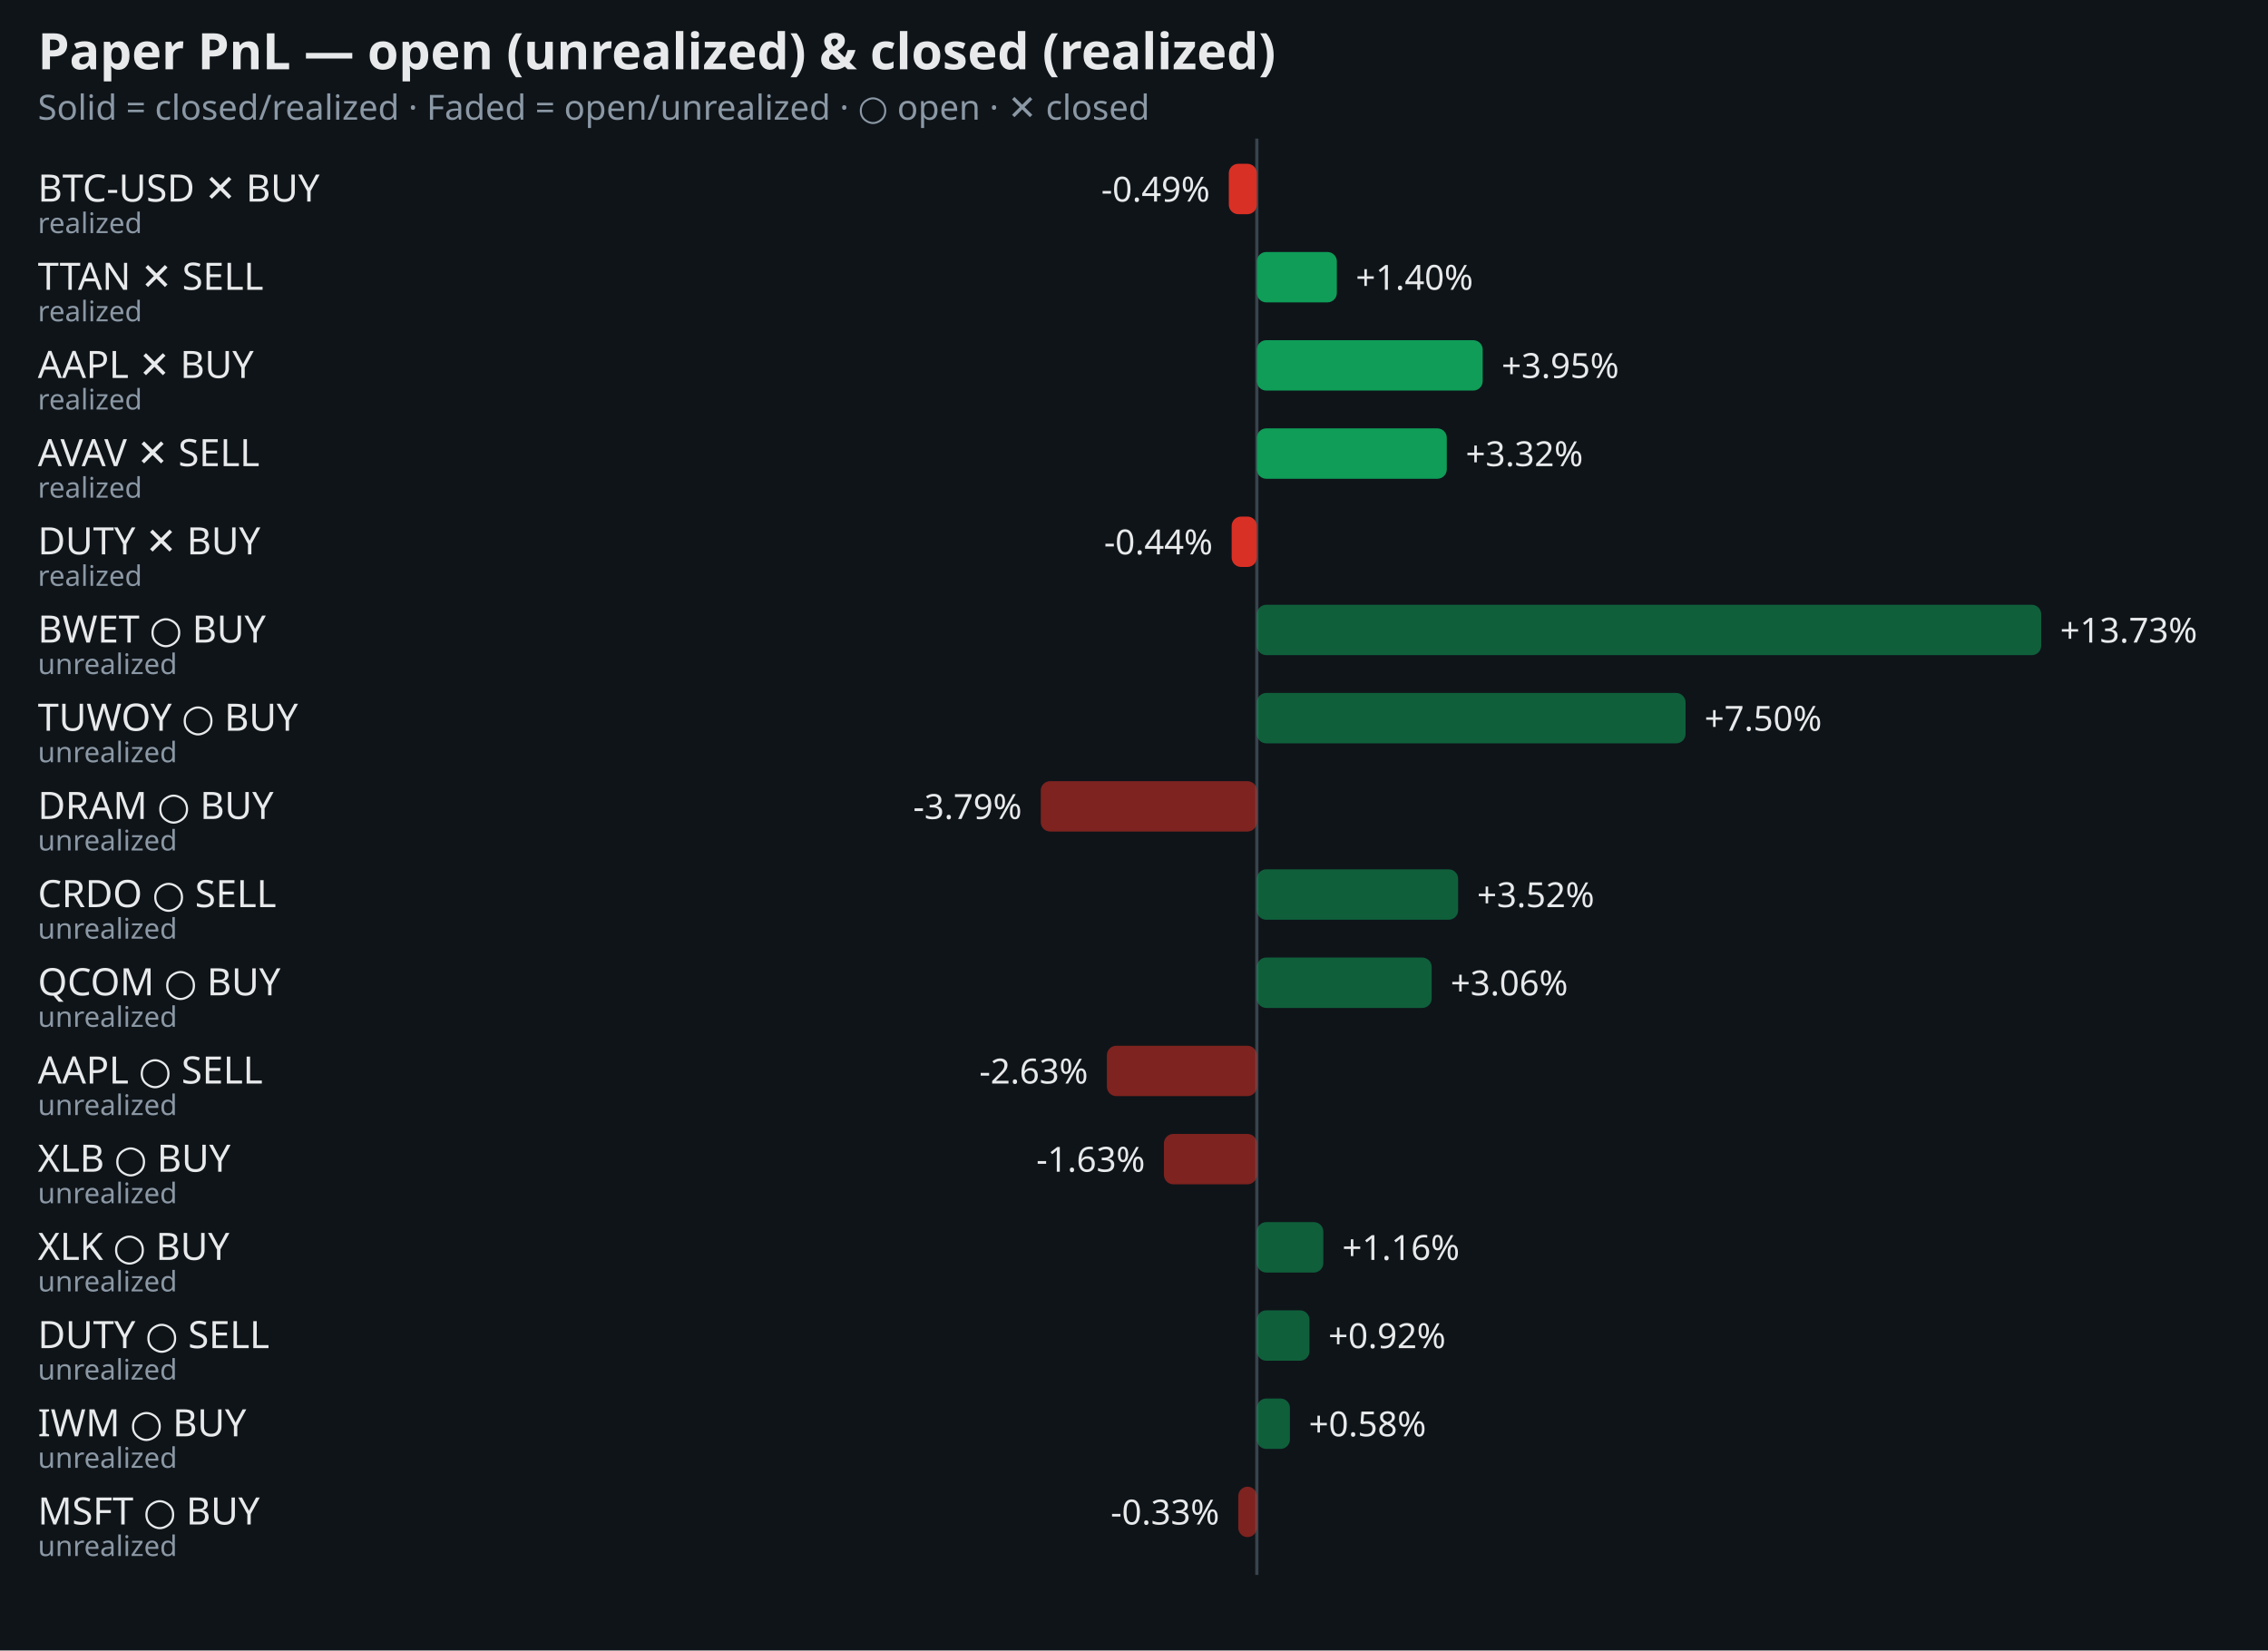
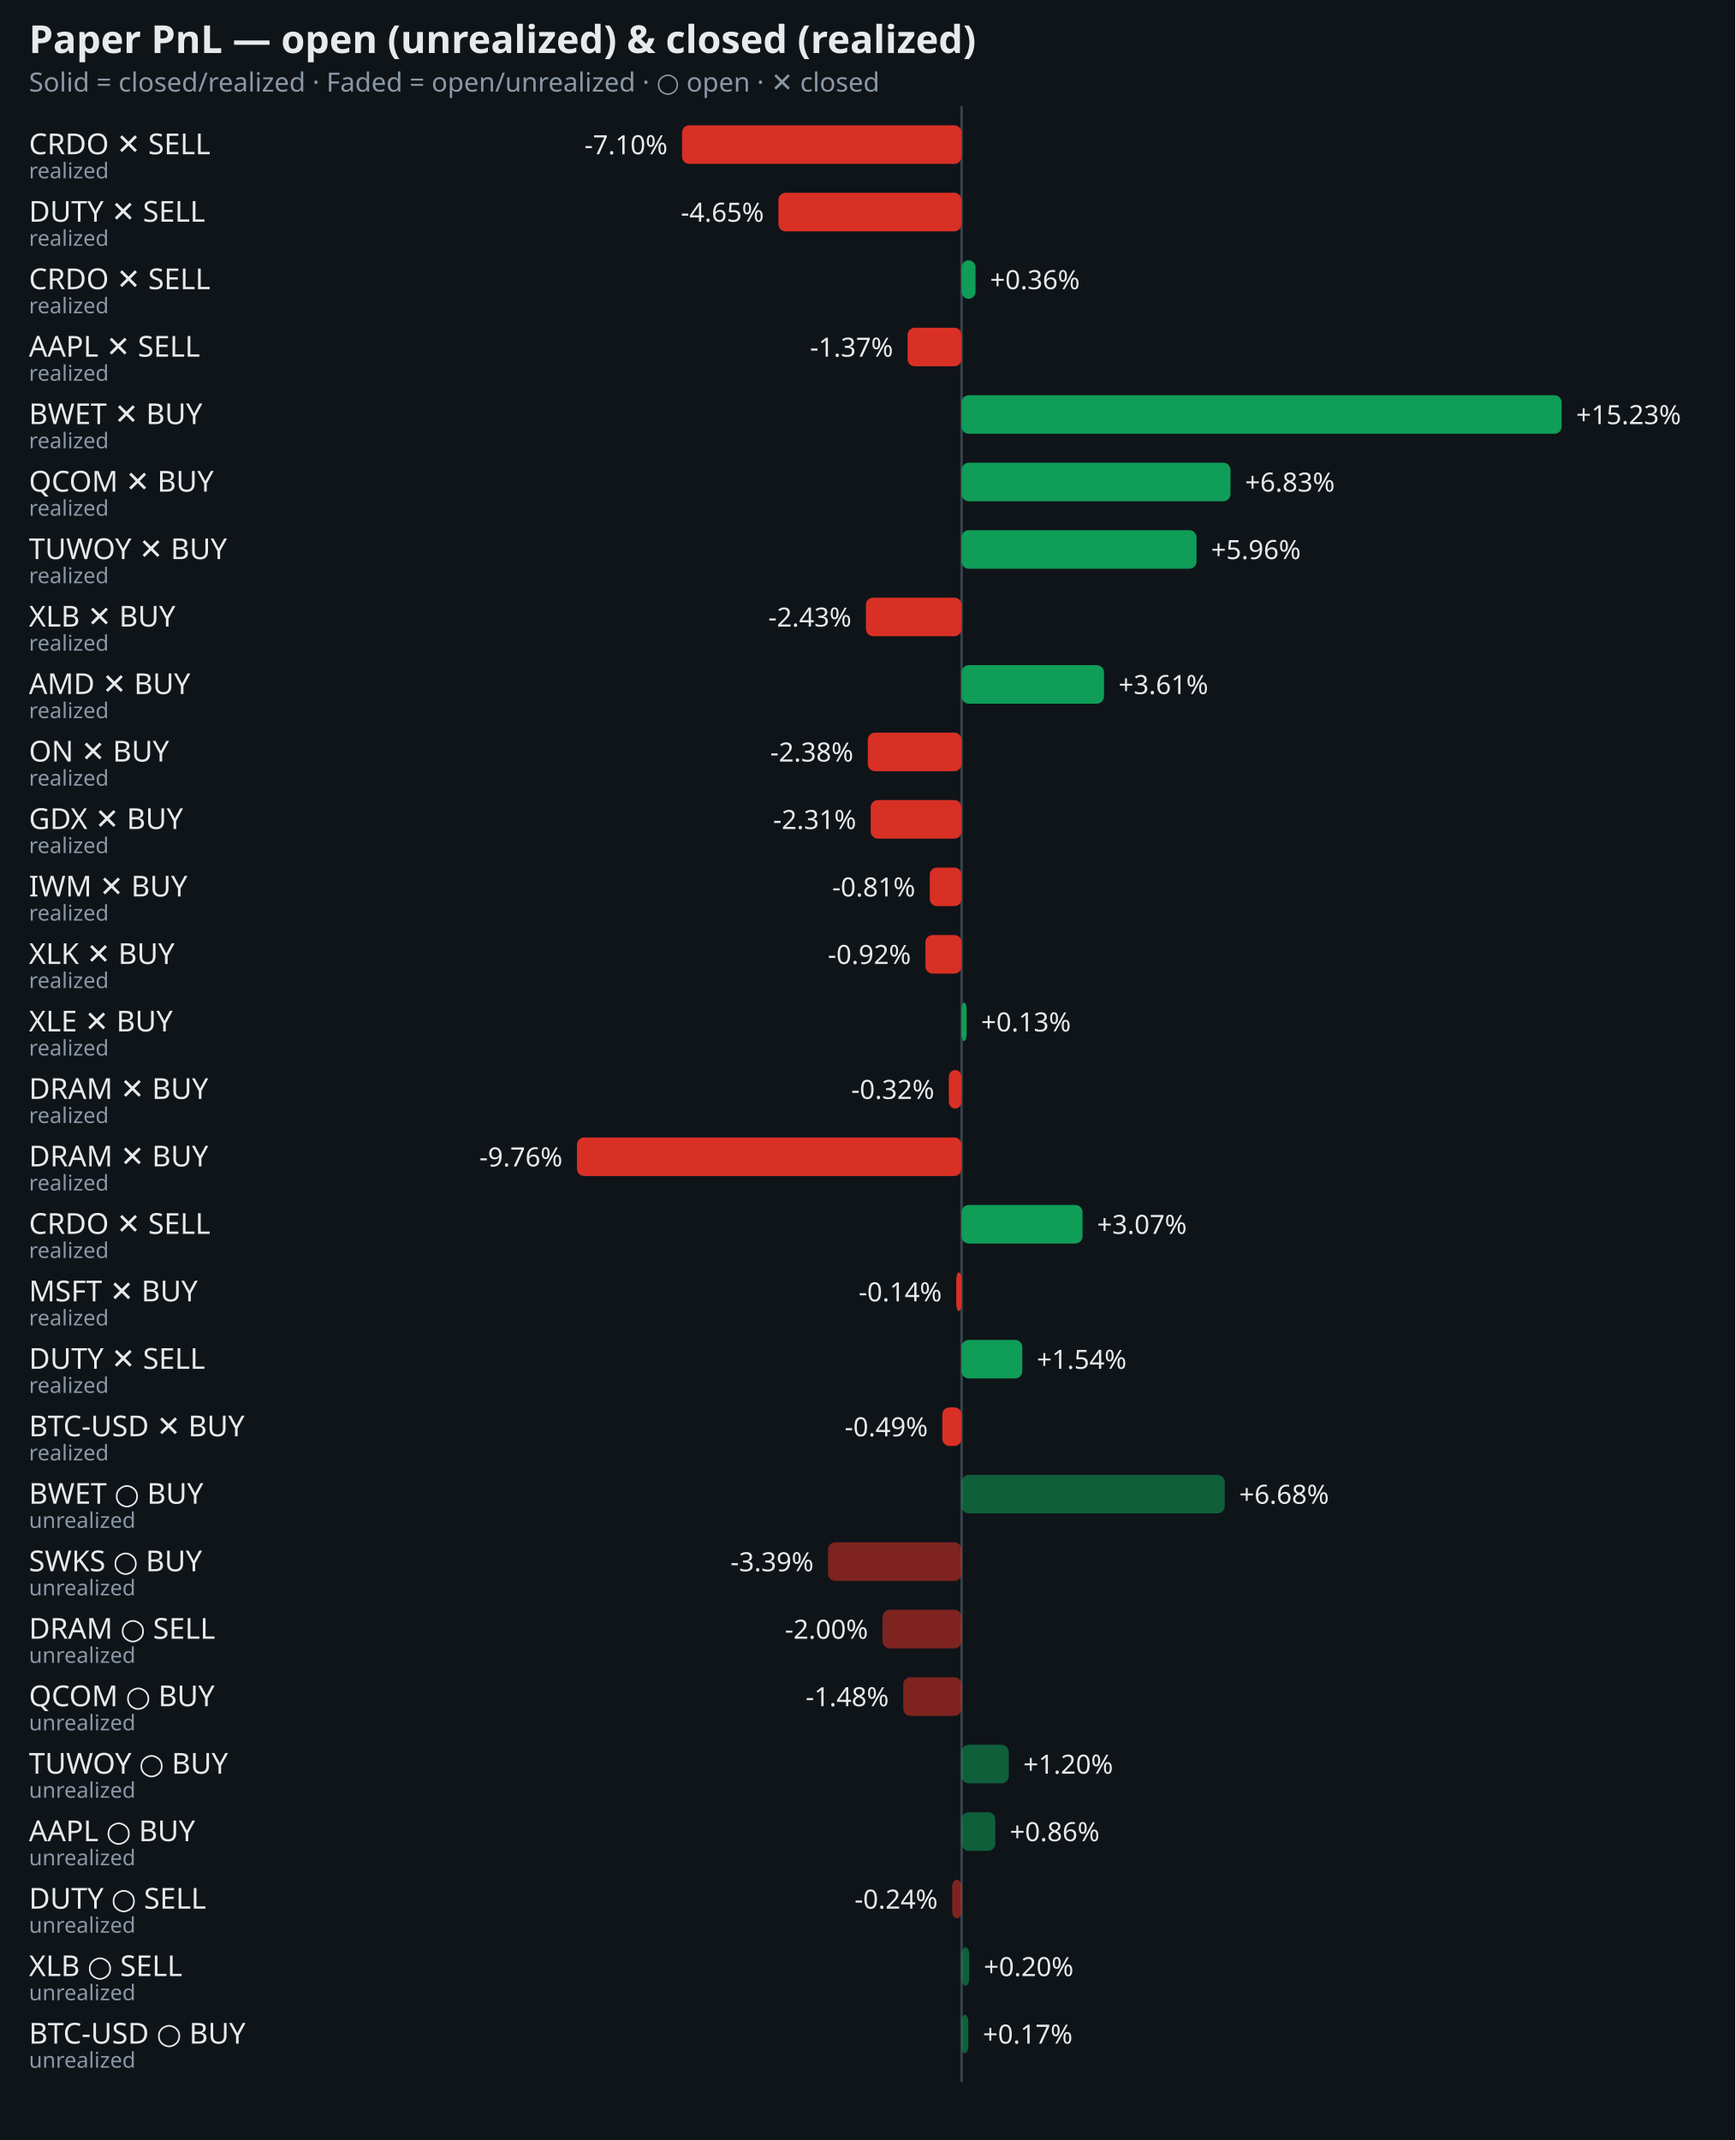
- <svg xmlns="http://www.w3.org/2000/svg" width="720" height="524" viewBox="0 0 720 524">
-   <rect width="720" height="524" fill="#0f1419" />
+ <svg xmlns="http://www.w3.org/2000/svg" width="720" height="888" viewBox="0 0 720 888">
+   <rect width="720" height="888" fill="#0f1419" />
  <text x="12" y="22" fill="#e7e9ea" font-family="ui-sans-serif,system-ui,sans-serif" font-size="16" font-weight="600">Paper PnL — open (unrealized) &amp; closed (realized)</text>
  <text x="12" y="38" fill="#8b98a5" font-family="ui-sans-serif,system-ui,sans-serif" font-size="11">Solid = closed/realized · Faded = open/unrealized · ○ open · ✕ closed</text>
-   <line x1="399" y1="44" x2="399" y2="500" stroke="#38444d" stroke-width="1" />
-   <text x="12" y="64" fill="#e7e9ea" font-family="ui-sans-serif,system-ui,sans-serif" font-size="12">BTC-USD ✕ BUY</text>
+   <line x1="399" y1="44" x2="399" y2="864" stroke="#38444d" stroke-width="1" />
+   <text x="12" y="64" fill="#e7e9ea" font-family="ui-sans-serif,system-ui,sans-serif" font-size="12">CRDO ✕ SELL</text>
  <text x="12" y="74" fill="#8b98a5" font-family="ui-sans-serif,system-ui,sans-serif" font-size="9">realized</text>
-   <rect x="390.1" y="52" width="8.9" height="16" rx="3" fill="#d93025" opacity="1" />
-   <text x="384.1" y="64" text-anchor="end" fill="#e7e9ea" font-family="ui-sans-serif,system-ui,sans-serif" font-size="11">-0.49%</text>
-   <text x="12" y="92" fill="#e7e9ea" font-family="ui-sans-serif,system-ui,sans-serif" font-size="12">TTAN ✕ SELL</text>
+   <rect x="283.0" y="52" width="116.0" height="16" rx="3" fill="#d93025" opacity="1" />
+   <text x="277.0" y="64" text-anchor="end" fill="#e7e9ea" font-family="ui-sans-serif,system-ui,sans-serif" font-size="11">-7.10%</text>
+   <text x="12" y="92" fill="#e7e9ea" font-family="ui-sans-serif,system-ui,sans-serif" font-size="12">DUTY ✕ SELL</text>
  <text x="12" y="102" fill="#8b98a5" font-family="ui-sans-serif,system-ui,sans-serif" font-size="9">realized</text>
-   <rect x="399.0" y="80" width="25.4" height="16" rx="3" fill="#0f9d58" opacity="1" />
-   <text x="430.4" y="92" text-anchor="start" fill="#e7e9ea" font-family="ui-sans-serif,system-ui,sans-serif" font-size="11">+1.40%</text>
-   <text x="12" y="120" fill="#e7e9ea" font-family="ui-sans-serif,system-ui,sans-serif" font-size="12">AAPL ✕ BUY</text>
+   <rect x="323.0" y="80" width="76.0" height="16" rx="3" fill="#d93025" opacity="1" />
+   <text x="317.0" y="92" text-anchor="end" fill="#e7e9ea" font-family="ui-sans-serif,system-ui,sans-serif" font-size="11">-4.65%</text>
+   <text x="12" y="120" fill="#e7e9ea" font-family="ui-sans-serif,system-ui,sans-serif" font-size="12">CRDO ✕ SELL</text>
  <text x="12" y="130" fill="#8b98a5" font-family="ui-sans-serif,system-ui,sans-serif" font-size="9">realized</text>
-   <rect x="399.0" y="108" width="71.7" height="16" rx="3" fill="#0f9d58" opacity="1" />
-   <text x="476.7" y="120" text-anchor="start" fill="#e7e9ea" font-family="ui-sans-serif,system-ui,sans-serif" font-size="11">+3.95%</text>
-   <text x="12" y="148" fill="#e7e9ea" font-family="ui-sans-serif,system-ui,sans-serif" font-size="12">AVAV ✕ SELL</text>
+   <rect x="399.0" y="108" width="5.8" height="16" rx="3" fill="#0f9d58" opacity="1" />
+   <text x="410.8" y="120" text-anchor="start" fill="#e7e9ea" font-family="ui-sans-serif,system-ui,sans-serif" font-size="11">+0.36%</text>
+   <text x="12" y="148" fill="#e7e9ea" font-family="ui-sans-serif,system-ui,sans-serif" font-size="12">AAPL ✕ SELL</text>
  <text x="12" y="158" fill="#8b98a5" font-family="ui-sans-serif,system-ui,sans-serif" font-size="9">realized</text>
-   <rect x="399.0" y="136" width="60.3" height="16" rx="3" fill="#0f9d58" opacity="1" />
-   <text x="465.3" y="148" text-anchor="start" fill="#e7e9ea" font-family="ui-sans-serif,system-ui,sans-serif" font-size="11">+3.32%</text>
-   <text x="12" y="176" fill="#e7e9ea" font-family="ui-sans-serif,system-ui,sans-serif" font-size="12">DUTY ✕ BUY</text>
+   <rect x="376.6" y="136" width="22.4" height="16" rx="3" fill="#d93025" opacity="1" />
+   <text x="370.6" y="148" text-anchor="end" fill="#e7e9ea" font-family="ui-sans-serif,system-ui,sans-serif" font-size="11">-1.37%</text>
+   <text x="12" y="176" fill="#e7e9ea" font-family="ui-sans-serif,system-ui,sans-serif" font-size="12">BWET ✕ BUY</text>
  <text x="12" y="186" fill="#8b98a5" font-family="ui-sans-serif,system-ui,sans-serif" font-size="9">realized</text>
-   <rect x="391.0" y="164" width="8.0" height="16" rx="3" fill="#d93025" opacity="1" />
-   <text x="385.0" y="176" text-anchor="end" fill="#e7e9ea" font-family="ui-sans-serif,system-ui,sans-serif" font-size="11">-0.44%</text>
-   <text x="12" y="204" fill="#e7e9ea" font-family="ui-sans-serif,system-ui,sans-serif" font-size="12">BWET ○ BUY</text>
-   <text x="12" y="214" fill="#8b98a5" font-family="ui-sans-serif,system-ui,sans-serif" font-size="9">unrealized</text>
-   <rect x="399.0" y="192" width="249.0" height="16" rx="3" fill="#0f9d58" opacity="0.55" />
-   <text x="654.0" y="204" text-anchor="start" fill="#e7e9ea" font-family="ui-sans-serif,system-ui,sans-serif" font-size="11">+13.73%</text>
-   <text x="12" y="232" fill="#e7e9ea" font-family="ui-sans-serif,system-ui,sans-serif" font-size="12">TUWOY ○ BUY</text>
-   <text x="12" y="242" fill="#8b98a5" font-family="ui-sans-serif,system-ui,sans-serif" font-size="9">unrealized</text>
-   <rect x="399.0" y="220" width="136.1" height="16" rx="3" fill="#0f9d58" opacity="0.55" />
-   <text x="541.1" y="232" text-anchor="start" fill="#e7e9ea" font-family="ui-sans-serif,system-ui,sans-serif" font-size="11">+7.50%</text>
-   <text x="12" y="260" fill="#e7e9ea" font-family="ui-sans-serif,system-ui,sans-serif" font-size="12">DRAM ○ BUY</text>
-   <text x="12" y="270" fill="#8b98a5" font-family="ui-sans-serif,system-ui,sans-serif" font-size="9">unrealized</text>
-   <rect x="330.4" y="248" width="68.6" height="16" rx="3" fill="#d93025" opacity="0.55" />
-   <text x="324.4" y="260" text-anchor="end" fill="#e7e9ea" font-family="ui-sans-serif,system-ui,sans-serif" font-size="11">-3.79%</text>
-   <text x="12" y="288" fill="#e7e9ea" font-family="ui-sans-serif,system-ui,sans-serif" font-size="12">CRDO ○ SELL</text>
-   <text x="12" y="298" fill="#8b98a5" font-family="ui-sans-serif,system-ui,sans-serif" font-size="9">unrealized</text>
-   <rect x="399.0" y="276" width="63.9" height="16" rx="3" fill="#0f9d58" opacity="0.55" />
-   <text x="468.9" y="288" text-anchor="start" fill="#e7e9ea" font-family="ui-sans-serif,system-ui,sans-serif" font-size="11">+3.52%</text>
-   <text x="12" y="316" fill="#e7e9ea" font-family="ui-sans-serif,system-ui,sans-serif" font-size="12">QCOM ○ BUY</text>
-   <text x="12" y="326" fill="#8b98a5" font-family="ui-sans-serif,system-ui,sans-serif" font-size="9">unrealized</text>
-   <rect x="399.0" y="304" width="55.5" height="16" rx="3" fill="#0f9d58" opacity="0.55" />
-   <text x="460.5" y="316" text-anchor="start" fill="#e7e9ea" font-family="ui-sans-serif,system-ui,sans-serif" font-size="11">+3.06%</text>
-   <text x="12" y="344" fill="#e7e9ea" font-family="ui-sans-serif,system-ui,sans-serif" font-size="12">AAPL ○ SELL</text>
-   <text x="12" y="354" fill="#8b98a5" font-family="ui-sans-serif,system-ui,sans-serif" font-size="9">unrealized</text>
-   <rect x="351.4" y="332" width="47.6" height="16" rx="3" fill="#d93025" opacity="0.55" />
-   <text x="345.4" y="344" text-anchor="end" fill="#e7e9ea" font-family="ui-sans-serif,system-ui,sans-serif" font-size="11">-2.63%</text>
-   <text x="12" y="372" fill="#e7e9ea" font-family="ui-sans-serif,system-ui,sans-serif" font-size="12">XLB ○ BUY</text>
-   <text x="12" y="382" fill="#8b98a5" font-family="ui-sans-serif,system-ui,sans-serif" font-size="9">unrealized</text>
-   <rect x="369.5" y="360" width="29.5" height="16" rx="3" fill="#d93025" opacity="0.55" />
-   <text x="363.5" y="372" text-anchor="end" fill="#e7e9ea" font-family="ui-sans-serif,system-ui,sans-serif" font-size="11">-1.63%</text>
-   <text x="12" y="400" fill="#e7e9ea" font-family="ui-sans-serif,system-ui,sans-serif" font-size="12">XLK ○ BUY</text>
-   <text x="12" y="410" fill="#8b98a5" font-family="ui-sans-serif,system-ui,sans-serif" font-size="9">unrealized</text>
-   <rect x="399.0" y="388" width="21.1" height="16" rx="3" fill="#0f9d58" opacity="0.55" />
-   <text x="426.1" y="400" text-anchor="start" fill="#e7e9ea" font-family="ui-sans-serif,system-ui,sans-serif" font-size="11">+1.16%</text>
-   <text x="12" y="428" fill="#e7e9ea" font-family="ui-sans-serif,system-ui,sans-serif" font-size="12">DUTY ○ SELL</text>
-   <text x="12" y="438" fill="#8b98a5" font-family="ui-sans-serif,system-ui,sans-serif" font-size="9">unrealized</text>
-   <rect x="399.0" y="416" width="16.7" height="16" rx="3" fill="#0f9d58" opacity="0.55" />
-   <text x="421.7" y="428" text-anchor="start" fill="#e7e9ea" font-family="ui-sans-serif,system-ui,sans-serif" font-size="11">+0.92%</text>
-   <text x="12" y="456" fill="#e7e9ea" font-family="ui-sans-serif,system-ui,sans-serif" font-size="12">IWM ○ BUY</text>
-   <text x="12" y="466" fill="#8b98a5" font-family="ui-sans-serif,system-ui,sans-serif" font-size="9">unrealized</text>
-   <rect x="399.0" y="444" width="10.5" height="16" rx="3" fill="#0f9d58" opacity="0.55" />
-   <text x="415.5" y="456" text-anchor="start" fill="#e7e9ea" font-family="ui-sans-serif,system-ui,sans-serif" font-size="11">+0.58%</text>
-   <text x="12" y="484" fill="#e7e9ea" font-family="ui-sans-serif,system-ui,sans-serif" font-size="12">MSFT ○ BUY</text>
-   <text x="12" y="494" fill="#8b98a5" font-family="ui-sans-serif,system-ui,sans-serif" font-size="9">unrealized</text>
-   <rect x="393.1" y="472" width="5.9" height="16" rx="3" fill="#d93025" opacity="0.55" />
-   <text x="387.1" y="484" text-anchor="end" fill="#e7e9ea" font-family="ui-sans-serif,system-ui,sans-serif" font-size="11">-0.33%</text>
+   <rect x="399.0" y="164" width="249.0" height="16" rx="3" fill="#0f9d58" opacity="1" />
+   <text x="654.0" y="176" text-anchor="start" fill="#e7e9ea" font-family="ui-sans-serif,system-ui,sans-serif" font-size="11">+15.23%</text>
+   <text x="12" y="204" fill="#e7e9ea" font-family="ui-sans-serif,system-ui,sans-serif" font-size="12">QCOM ✕ BUY</text>
+   <text x="12" y="214" fill="#8b98a5" font-family="ui-sans-serif,system-ui,sans-serif" font-size="9">realized</text>
+   <rect x="399.0" y="192" width="111.6" height="16" rx="3" fill="#0f9d58" opacity="1" />
+   <text x="516.6" y="204" text-anchor="start" fill="#e7e9ea" font-family="ui-sans-serif,system-ui,sans-serif" font-size="11">+6.83%</text>
+   <text x="12" y="232" fill="#e7e9ea" font-family="ui-sans-serif,system-ui,sans-serif" font-size="12">TUWOY ✕ BUY</text>
+   <text x="12" y="242" fill="#8b98a5" font-family="ui-sans-serif,system-ui,sans-serif" font-size="9">realized</text>
+   <rect x="399.0" y="220" width="97.5" height="16" rx="3" fill="#0f9d58" opacity="1" />
+   <text x="502.5" y="232" text-anchor="start" fill="#e7e9ea" font-family="ui-sans-serif,system-ui,sans-serif" font-size="11">+5.96%</text>
+   <text x="12" y="260" fill="#e7e9ea" font-family="ui-sans-serif,system-ui,sans-serif" font-size="12">XLB ✕ BUY</text>
+   <text x="12" y="270" fill="#8b98a5" font-family="ui-sans-serif,system-ui,sans-serif" font-size="9">realized</text>
+   <rect x="359.3" y="248" width="39.7" height="16" rx="3" fill="#d93025" opacity="1" />
+   <text x="353.3" y="260" text-anchor="end" fill="#e7e9ea" font-family="ui-sans-serif,system-ui,sans-serif" font-size="11">-2.43%</text>
+   <text x="12" y="288" fill="#e7e9ea" font-family="ui-sans-serif,system-ui,sans-serif" font-size="12">AMD ✕ BUY</text>
+   <text x="12" y="298" fill="#8b98a5" font-family="ui-sans-serif,system-ui,sans-serif" font-size="9">realized</text>
+   <rect x="399.0" y="276" width="59.1" height="16" rx="3" fill="#0f9d58" opacity="1" />
+   <text x="464.1" y="288" text-anchor="start" fill="#e7e9ea" font-family="ui-sans-serif,system-ui,sans-serif" font-size="11">+3.61%</text>
+   <text x="12" y="316" fill="#e7e9ea" font-family="ui-sans-serif,system-ui,sans-serif" font-size="12">ON ✕ BUY</text>
+   <text x="12" y="326" fill="#8b98a5" font-family="ui-sans-serif,system-ui,sans-serif" font-size="9">realized</text>
+   <rect x="360.1" y="304" width="38.9" height="16" rx="3" fill="#d93025" opacity="1" />
+   <text x="354.1" y="316" text-anchor="end" fill="#e7e9ea" font-family="ui-sans-serif,system-ui,sans-serif" font-size="11">-2.38%</text>
+   <text x="12" y="344" fill="#e7e9ea" font-family="ui-sans-serif,system-ui,sans-serif" font-size="12">GDX ✕ BUY</text>
+   <text x="12" y="354" fill="#8b98a5" font-family="ui-sans-serif,system-ui,sans-serif" font-size="9">realized</text>
+   <rect x="361.3" y="332" width="37.7" height="16" rx="3" fill="#d93025" opacity="1" />
+   <text x="355.3" y="344" text-anchor="end" fill="#e7e9ea" font-family="ui-sans-serif,system-ui,sans-serif" font-size="11">-2.31%</text>
+   <text x="12" y="372" fill="#e7e9ea" font-family="ui-sans-serif,system-ui,sans-serif" font-size="12">IWM ✕ BUY</text>
+   <text x="12" y="382" fill="#8b98a5" font-family="ui-sans-serif,system-ui,sans-serif" font-size="9">realized</text>
+   <rect x="385.8" y="360" width="13.2" height="16" rx="3" fill="#d93025" opacity="1" />
+   <text x="379.8" y="372" text-anchor="end" fill="#e7e9ea" font-family="ui-sans-serif,system-ui,sans-serif" font-size="11">-0.81%</text>
+   <text x="12" y="400" fill="#e7e9ea" font-family="ui-sans-serif,system-ui,sans-serif" font-size="12">XLK ✕ BUY</text>
+   <text x="12" y="410" fill="#8b98a5" font-family="ui-sans-serif,system-ui,sans-serif" font-size="9">realized</text>
+   <rect x="384.0" y="388" width="15.0" height="16" rx="3" fill="#d93025" opacity="1" />
+   <text x="378.0" y="400" text-anchor="end" fill="#e7e9ea" font-family="ui-sans-serif,system-ui,sans-serif" font-size="11">-0.92%</text>
+   <text x="12" y="428" fill="#e7e9ea" font-family="ui-sans-serif,system-ui,sans-serif" font-size="12">XLE ✕ BUY</text>
+   <text x="12" y="438" fill="#8b98a5" font-family="ui-sans-serif,system-ui,sans-serif" font-size="9">realized</text>
+   <rect x="399.0" y="416" width="2.1" height="16" rx="3" fill="#0f9d58" opacity="1" />
+   <text x="407.1" y="428" text-anchor="start" fill="#e7e9ea" font-family="ui-sans-serif,system-ui,sans-serif" font-size="11">+0.13%</text>
+   <text x="12" y="456" fill="#e7e9ea" font-family="ui-sans-serif,system-ui,sans-serif" font-size="12">DRAM ✕ BUY</text>
+   <text x="12" y="466" fill="#8b98a5" font-family="ui-sans-serif,system-ui,sans-serif" font-size="9">realized</text>
+   <rect x="393.7" y="444" width="5.3" height="16" rx="3" fill="#d93025" opacity="1" />
+   <text x="387.7" y="456" text-anchor="end" fill="#e7e9ea" font-family="ui-sans-serif,system-ui,sans-serif" font-size="11">-0.32%</text>
+   <text x="12" y="484" fill="#e7e9ea" font-family="ui-sans-serif,system-ui,sans-serif" font-size="12">DRAM ✕ BUY</text>
+   <text x="12" y="494" fill="#8b98a5" font-family="ui-sans-serif,system-ui,sans-serif" font-size="9">realized</text>
+   <rect x="239.4" y="472" width="159.6" height="16" rx="3" fill="#d93025" opacity="1" />
+   <text x="233.4" y="484" text-anchor="end" fill="#e7e9ea" font-family="ui-sans-serif,system-ui,sans-serif" font-size="11">-9.76%</text>
+   <text x="12" y="512" fill="#e7e9ea" font-family="ui-sans-serif,system-ui,sans-serif" font-size="12">CRDO ✕ SELL</text>
+   <text x="12" y="522" fill="#8b98a5" font-family="ui-sans-serif,system-ui,sans-serif" font-size="9">realized</text>
+   <rect x="399.0" y="500" width="50.2" height="16" rx="3" fill="#0f9d58" opacity="1" />
+   <text x="455.2" y="512" text-anchor="start" fill="#e7e9ea" font-family="ui-sans-serif,system-ui,sans-serif" font-size="11">+3.07%</text>
+   <text x="12" y="540" fill="#e7e9ea" font-family="ui-sans-serif,system-ui,sans-serif" font-size="12">MSFT ✕ BUY</text>
+   <text x="12" y="550" fill="#8b98a5" font-family="ui-sans-serif,system-ui,sans-serif" font-size="9">realized</text>
+   <rect x="396.8" y="528" width="2.2" height="16" rx="3" fill="#d93025" opacity="1" />
+   <text x="390.8" y="540" text-anchor="end" fill="#e7e9ea" font-family="ui-sans-serif,system-ui,sans-serif" font-size="11">-0.14%</text>
+   <text x="12" y="568" fill="#e7e9ea" font-family="ui-sans-serif,system-ui,sans-serif" font-size="12">DUTY ✕ SELL</text>
+   <text x="12" y="578" fill="#8b98a5" font-family="ui-sans-serif,system-ui,sans-serif" font-size="9">realized</text>
+   <rect x="399.0" y="556" width="25.2" height="16" rx="3" fill="#0f9d58" opacity="1" />
+   <text x="430.2" y="568" text-anchor="start" fill="#e7e9ea" font-family="ui-sans-serif,system-ui,sans-serif" font-size="11">+1.54%</text>
+   <text x="12" y="596" fill="#e7e9ea" font-family="ui-sans-serif,system-ui,sans-serif" font-size="12">BTC-USD ✕ BUY</text>
+   <text x="12" y="606" fill="#8b98a5" font-family="ui-sans-serif,system-ui,sans-serif" font-size="9">realized</text>
+   <rect x="391.0" y="584" width="8.0" height="16" rx="3" fill="#d93025" opacity="1" />
+   <text x="385.0" y="596" text-anchor="end" fill="#e7e9ea" font-family="ui-sans-serif,system-ui,sans-serif" font-size="11">-0.49%</text>
+   <text x="12" y="624" fill="#e7e9ea" font-family="ui-sans-serif,system-ui,sans-serif" font-size="12">BWET ○ BUY</text>
+   <text x="12" y="634" fill="#8b98a5" font-family="ui-sans-serif,system-ui,sans-serif" font-size="9">unrealized</text>
+   <rect x="399.0" y="612" width="109.2" height="16" rx="3" fill="#0f9d58" opacity="0.55" />
+   <text x="514.2" y="624" text-anchor="start" fill="#e7e9ea" font-family="ui-sans-serif,system-ui,sans-serif" font-size="11">+6.68%</text>
+   <text x="12" y="652" fill="#e7e9ea" font-family="ui-sans-serif,system-ui,sans-serif" font-size="12">SWKS ○ BUY</text>
+   <text x="12" y="662" fill="#8b98a5" font-family="ui-sans-serif,system-ui,sans-serif" font-size="9">unrealized</text>
+   <rect x="343.6" y="640" width="55.4" height="16" rx="3" fill="#d93025" opacity="0.55" />
+   <text x="337.6" y="652" text-anchor="end" fill="#e7e9ea" font-family="ui-sans-serif,system-ui,sans-serif" font-size="11">-3.39%</text>
+   <text x="12" y="680" fill="#e7e9ea" font-family="ui-sans-serif,system-ui,sans-serif" font-size="12">DRAM ○ SELL</text>
+   <text x="12" y="690" fill="#8b98a5" font-family="ui-sans-serif,system-ui,sans-serif" font-size="9">unrealized</text>
+   <rect x="366.2" y="668" width="32.8" height="16" rx="3" fill="#d93025" opacity="0.55" />
+   <text x="360.2" y="680" text-anchor="end" fill="#e7e9ea" font-family="ui-sans-serif,system-ui,sans-serif" font-size="11">-2.00%</text>
+   <text x="12" y="708" fill="#e7e9ea" font-family="ui-sans-serif,system-ui,sans-serif" font-size="12">QCOM ○ BUY</text>
+   <text x="12" y="718" fill="#8b98a5" font-family="ui-sans-serif,system-ui,sans-serif" font-size="9">unrealized</text>
+   <rect x="374.8" y="696" width="24.2" height="16" rx="3" fill="#d93025" opacity="0.55" />
+   <text x="368.8" y="708" text-anchor="end" fill="#e7e9ea" font-family="ui-sans-serif,system-ui,sans-serif" font-size="11">-1.48%</text>
+   <text x="12" y="736" fill="#e7e9ea" font-family="ui-sans-serif,system-ui,sans-serif" font-size="12">TUWOY ○ BUY</text>
+   <text x="12" y="746" fill="#8b98a5" font-family="ui-sans-serif,system-ui,sans-serif" font-size="9">unrealized</text>
+   <rect x="399.0" y="724" width="19.6" height="16" rx="3" fill="#0f9d58" opacity="0.55" />
+   <text x="424.6" y="736" text-anchor="start" fill="#e7e9ea" font-family="ui-sans-serif,system-ui,sans-serif" font-size="11">+1.20%</text>
+   <text x="12" y="764" fill="#e7e9ea" font-family="ui-sans-serif,system-ui,sans-serif" font-size="12">AAPL ○ BUY</text>
+   <text x="12" y="774" fill="#8b98a5" font-family="ui-sans-serif,system-ui,sans-serif" font-size="9">unrealized</text>
+   <rect x="399.0" y="752" width="14.0" height="16" rx="3" fill="#0f9d58" opacity="0.55" />
+   <text x="419.0" y="764" text-anchor="start" fill="#e7e9ea" font-family="ui-sans-serif,system-ui,sans-serif" font-size="11">+0.86%</text>
+   <text x="12" y="792" fill="#e7e9ea" font-family="ui-sans-serif,system-ui,sans-serif" font-size="12">DUTY ○ SELL</text>
+   <text x="12" y="802" fill="#8b98a5" font-family="ui-sans-serif,system-ui,sans-serif" font-size="9">unrealized</text>
+   <rect x="395.1" y="780" width="3.9" height="16" rx="3" fill="#d93025" opacity="0.55" />
+   <text x="389.1" y="792" text-anchor="end" fill="#e7e9ea" font-family="ui-sans-serif,system-ui,sans-serif" font-size="11">-0.24%</text>
+   <text x="12" y="820" fill="#e7e9ea" font-family="ui-sans-serif,system-ui,sans-serif" font-size="12">XLB ○ SELL</text>
+   <text x="12" y="830" fill="#8b98a5" font-family="ui-sans-serif,system-ui,sans-serif" font-size="9">unrealized</text>
+   <rect x="399.0" y="808" width="3.2" height="16" rx="3" fill="#0f9d58" opacity="0.55" />
+   <text x="408.2" y="820" text-anchor="start" fill="#e7e9ea" font-family="ui-sans-serif,system-ui,sans-serif" font-size="11">+0.20%</text>
+   <text x="12" y="848" fill="#e7e9ea" font-family="ui-sans-serif,system-ui,sans-serif" font-size="12">BTC-USD ○ BUY</text>
+   <text x="12" y="858" fill="#8b98a5" font-family="ui-sans-serif,system-ui,sans-serif" font-size="9">unrealized</text>
+   <rect x="399.0" y="836" width="2.8" height="16" rx="3" fill="#0f9d58" opacity="0.55" />
+   <text x="407.8" y="848" text-anchor="start" fill="#e7e9ea" font-family="ui-sans-serif,system-ui,sans-serif" font-size="11">+0.17%</text>
</svg>
